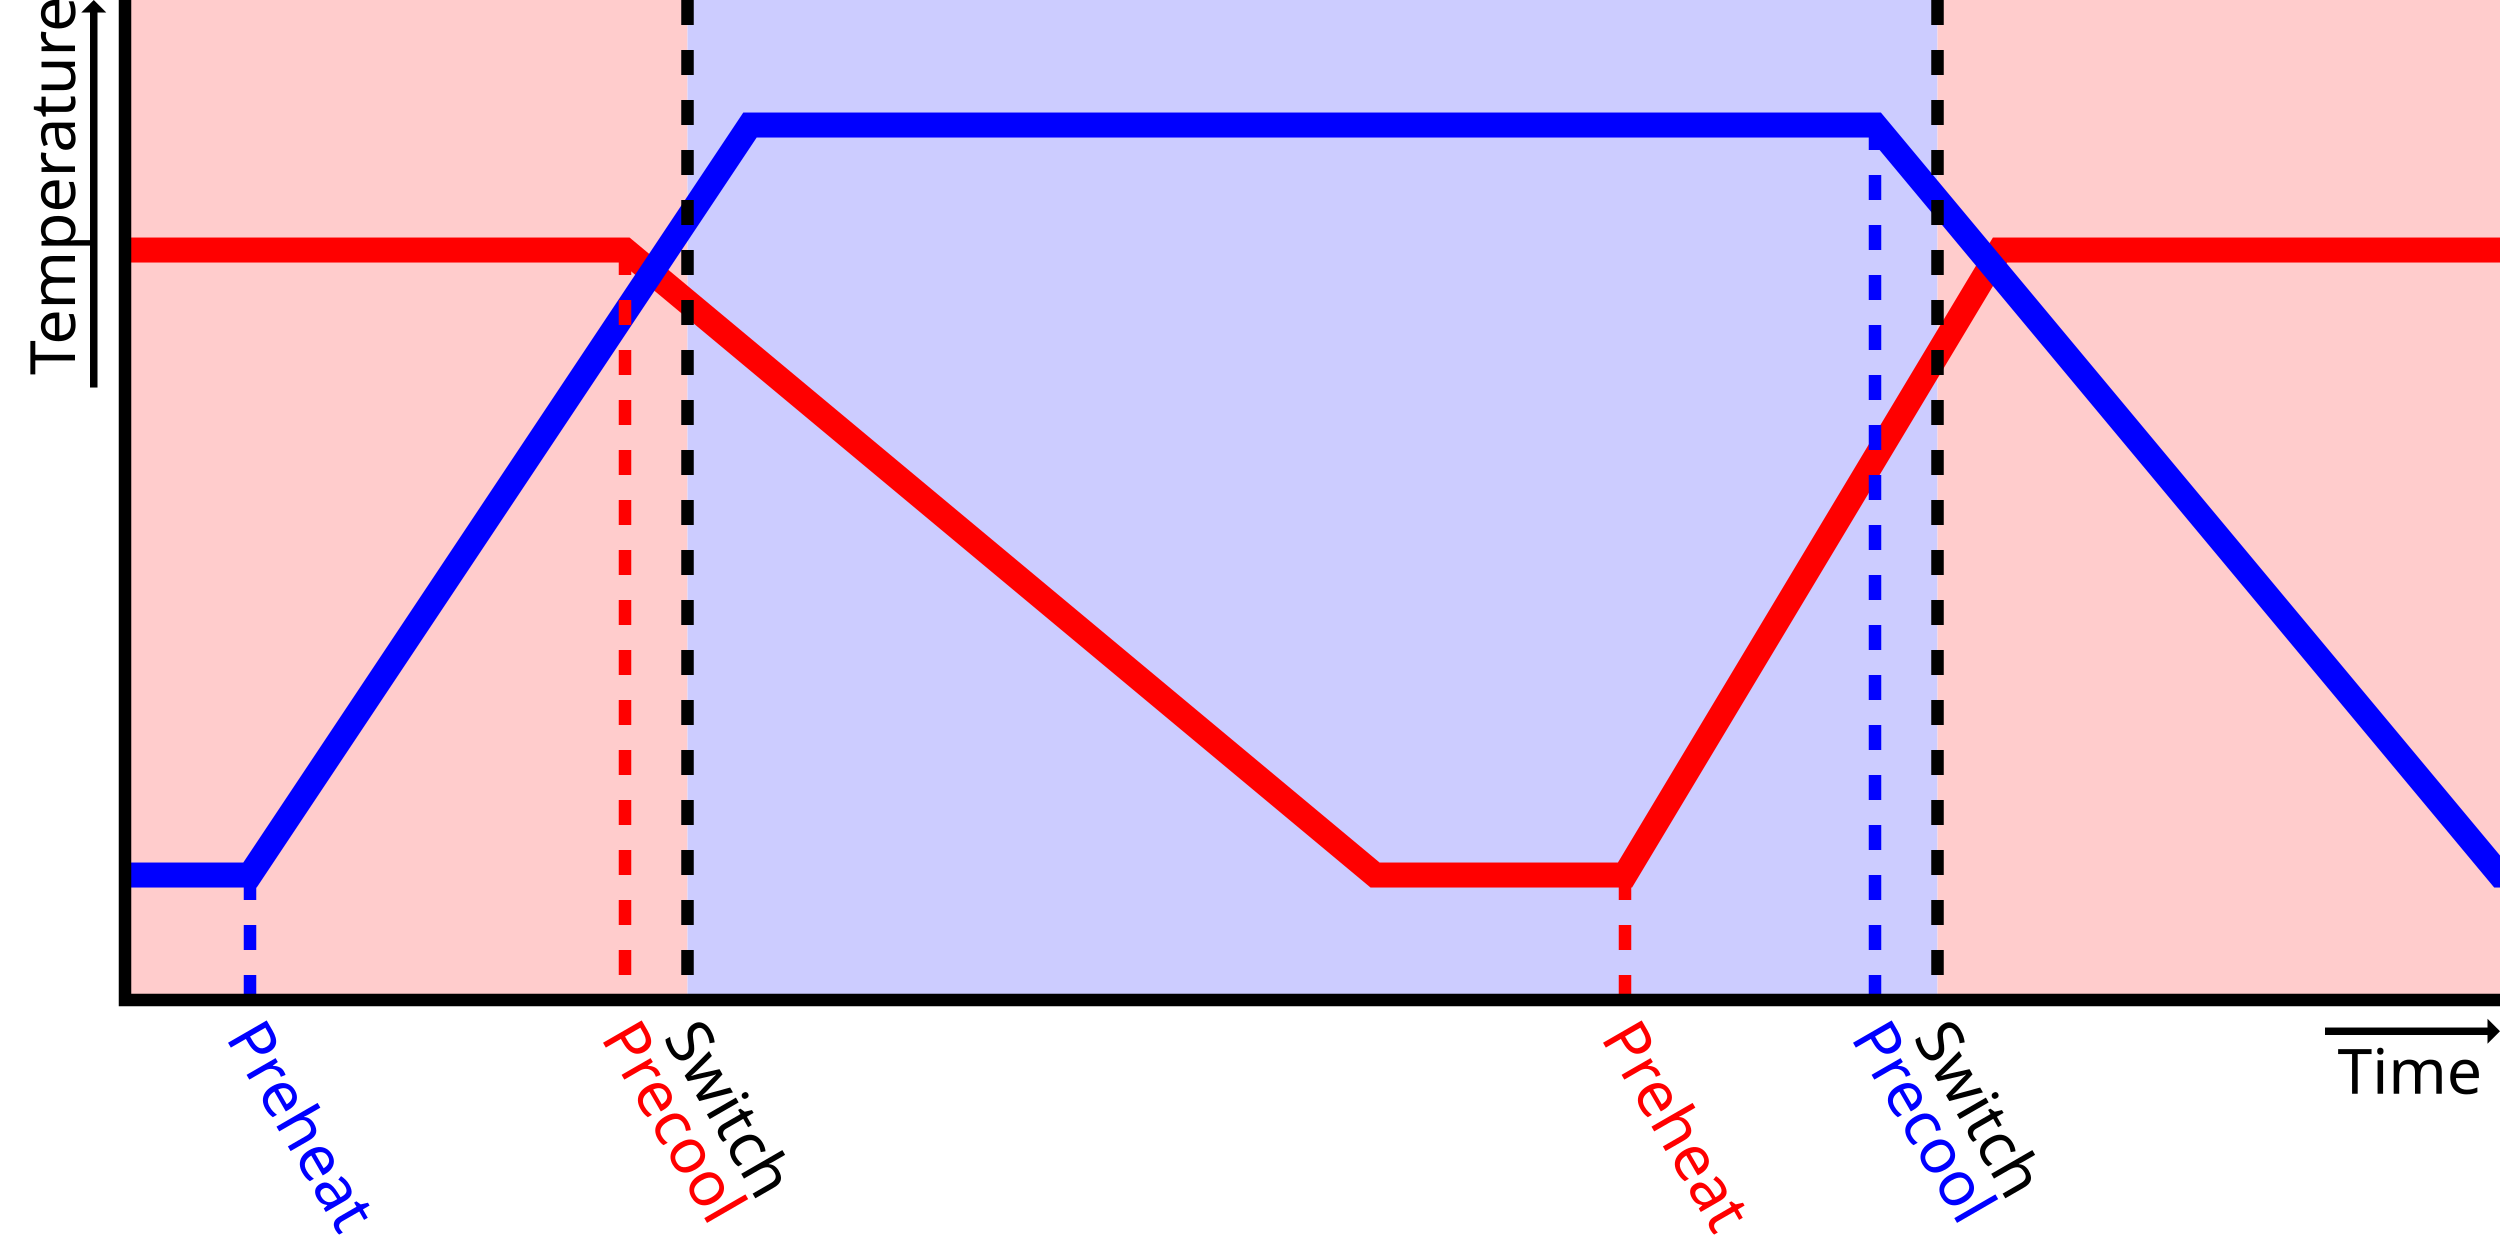
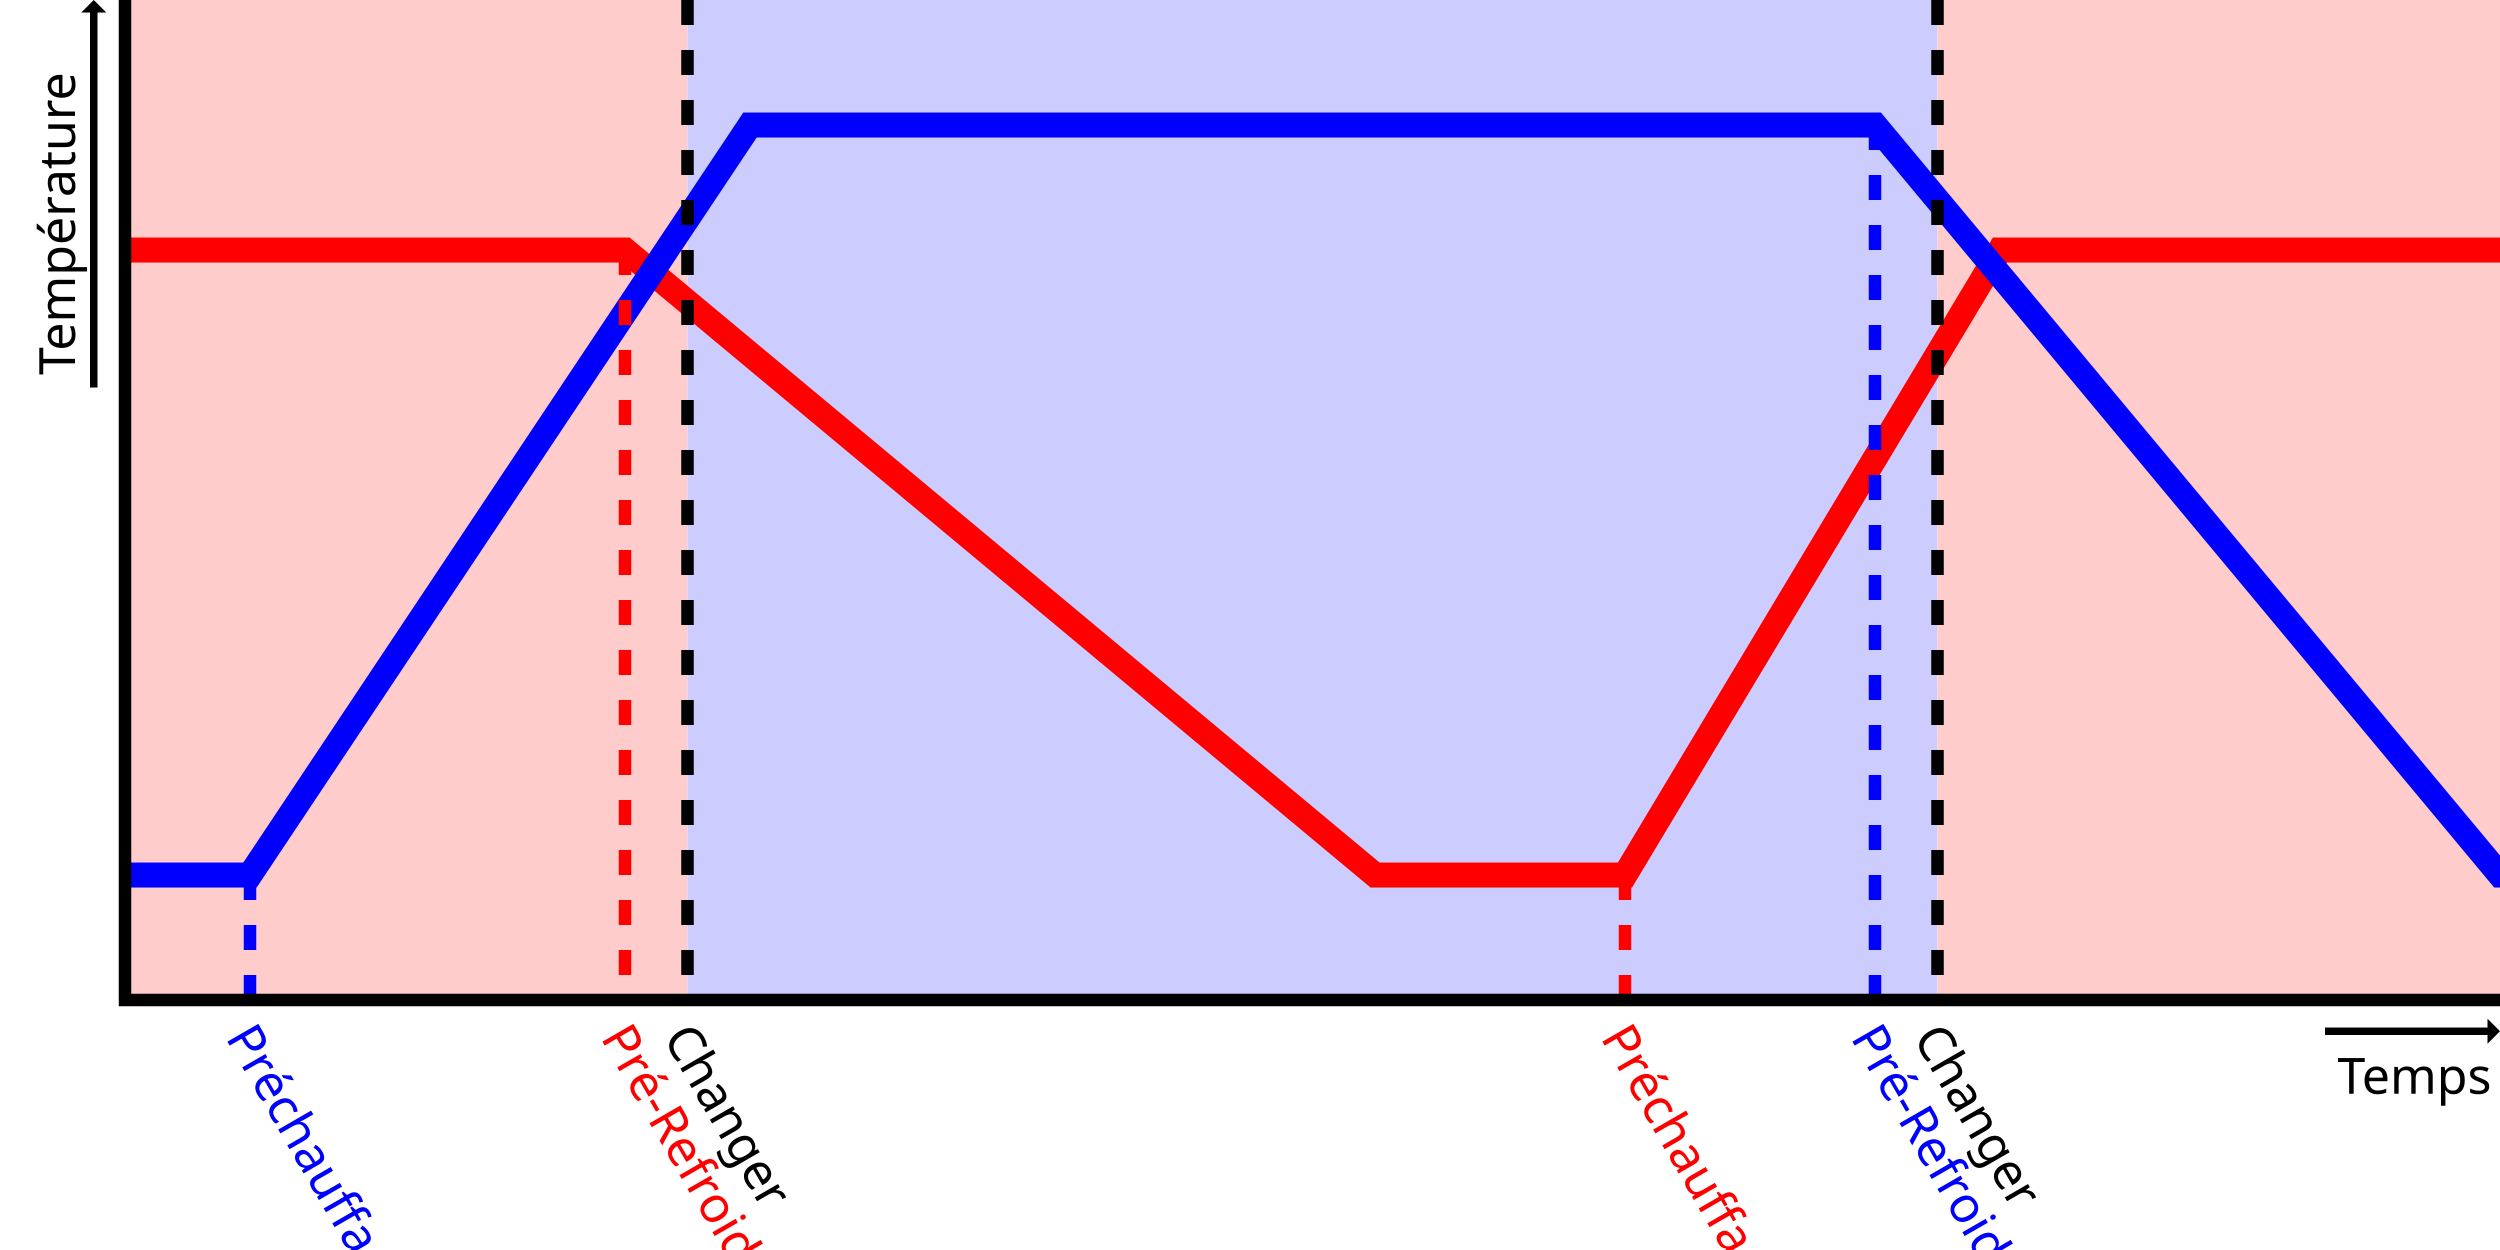
<svg xmlns="http://www.w3.org/2000/svg" width="2000" height="1000">
  <g opacity="0.2" height="800">
    <rect x="100" width="450" height="800" fill="red" />
    <rect x="550" width="1000" height="800" fill="blue" />
    <rect x="1550" width="450" height="800" fill="red" />
  </g>
  <path d="M100,200 h400 l600,500 h200 l300,-500 h500" fill="none" stroke="red" stroke-width="20" />
  <path d="M100,700 h100 l400,-600 h900 l500,600 h1" fill="none" stroke="blue" stroke-width="20" />
  <g stroke-width="10" stroke-dasharray="20">
    <g stroke="red">
      <line x1="500" y1="200" x2="500" y2="800" />
      <line x1="1300" y1="700" x2="1300" y2="800" />
    </g>
    <g stroke="blue">
      <line x1="200" y1="700" x2="200" y2="800" />
      <line x1="1500" y1="100" x2="1500" y2="800" />
    </g>
    <g stroke="black">
      <line x1="550" y1="0" x2="550" y2="800" />
      <line x1="1550" y1="0" x2="1550" y2="800" />
    </g>
  </g>
  <path d="M100,0 v800 h1900" fill="none" stroke="black" stroke-width="10" />
  <path d="M75,0 l10,10 h-7 v300 h-6 v-300 h-7 z" />
  <path d="M2000,825 l-10,10 v-7 h-130 v-6 h130 v-7 z" />
-   <g font-family="sans-serif" font-size="50px">
-     <text transform="rotate(-90, 60, 300)" x="60" y="300">Temperature</text>
-     <text x="1870" y="875">Time</text>
-     <text transform="rotate(60, 180, 830)" x="180" y="830" fill="blue">Preheat</text>
-     <text transform="rotate(60, 480, 830)" x="480" y="830" fill="red">Precool</text>
-     <text transform="rotate(60, 530, 830)" x="530" y="830">Switch</text>
-     <text transform="rotate(60, 1280, 830)" x="1280" y="830" fill="red">Preheat</text>
-     <text transform="rotate(60, 1480, 830)" x="1480" y="830" fill="blue">Precool</text>
-     <text transform="rotate(60, 1530, 830)" x="1530" y="830">Switch</text>
+   <g font-family="sans-serif" font-size="40px">
+     <text transform="rotate(-90, 60, 300)" x="60" y="300">Température</text>
+     <text x="1870" y="875">Temps</text>
+     <text transform="rotate(60, 180, 830)" x="180" y="830" fill="blue">Préchauffage</text>
+     <text transform="rotate(60, 480, 830)" x="480" y="830" fill="red">Pré-Refroidissement</text>
+     <text transform="rotate(60, 530, 830)" x="530" y="830">Changer</text>
+     <text transform="rotate(60, 1280, 830)" x="1280" y="830" fill="red">Préchauffage</text>
+     <text transform="rotate(60, 1480, 830)" x="1480" y="830" fill="blue">Pré-Refroidissemen</text>
+     <text transform="rotate(60, 1530, 830)" x="1530" y="830">Changer</text>
  </g>
</svg>
